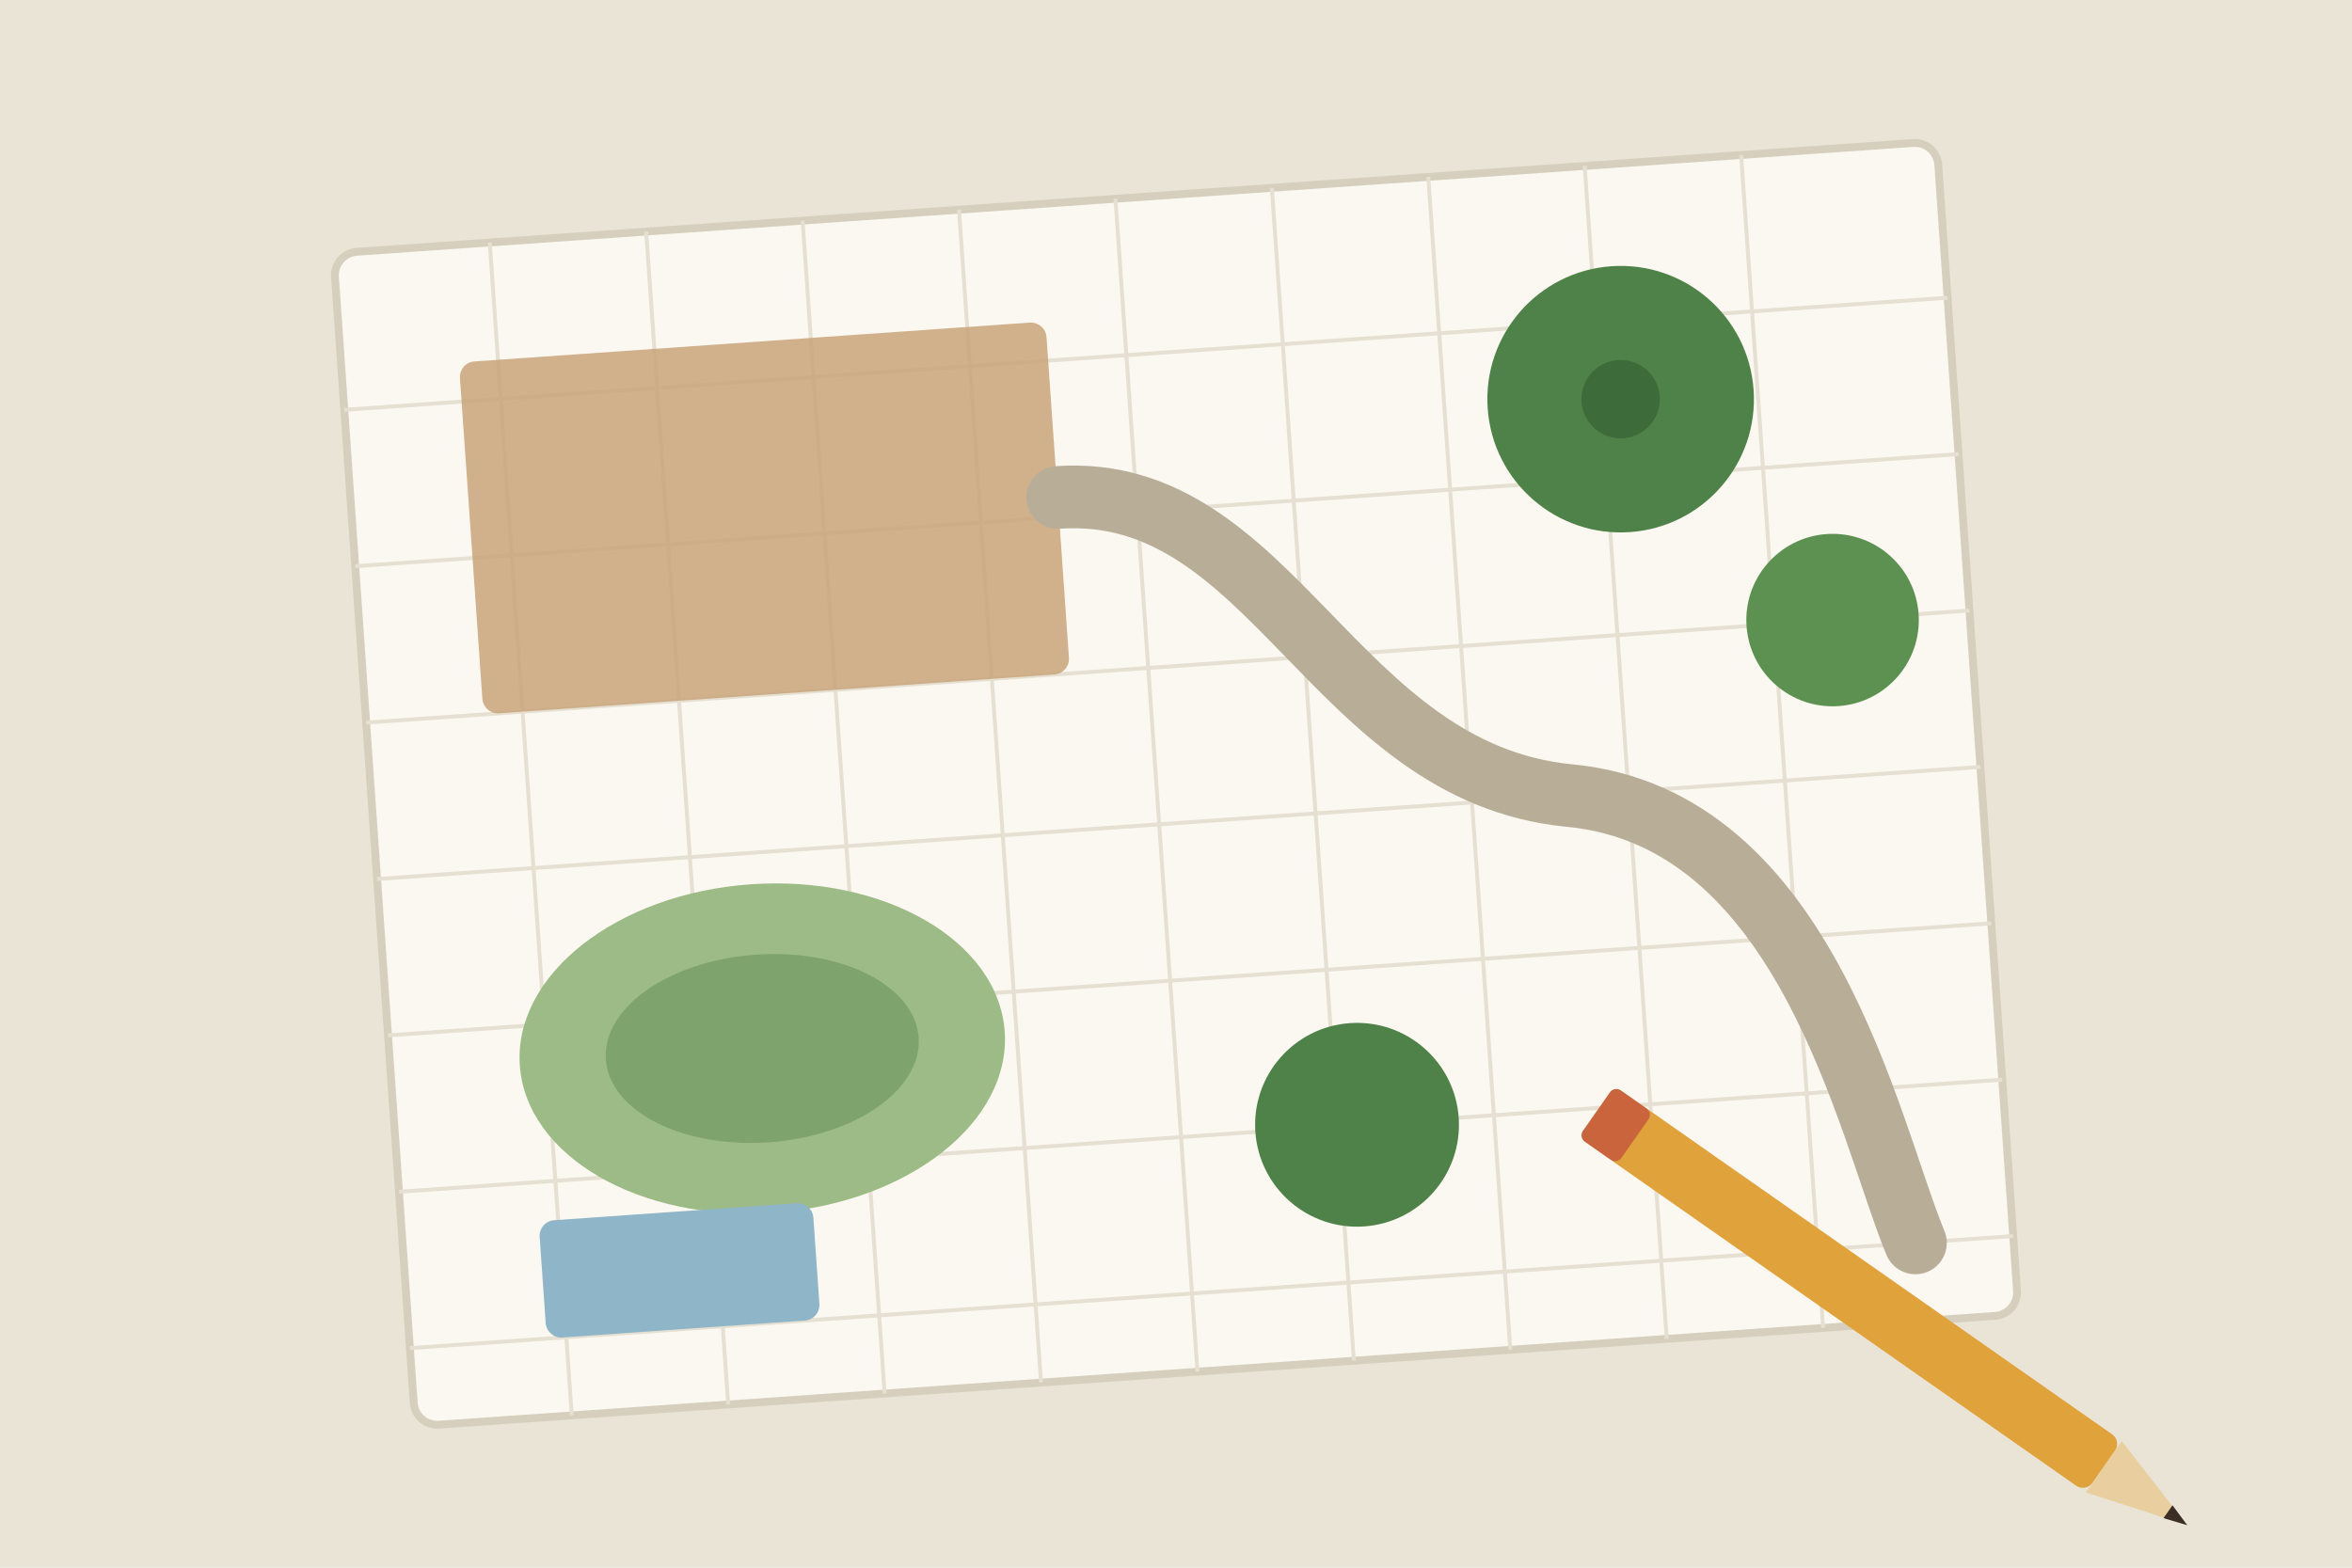
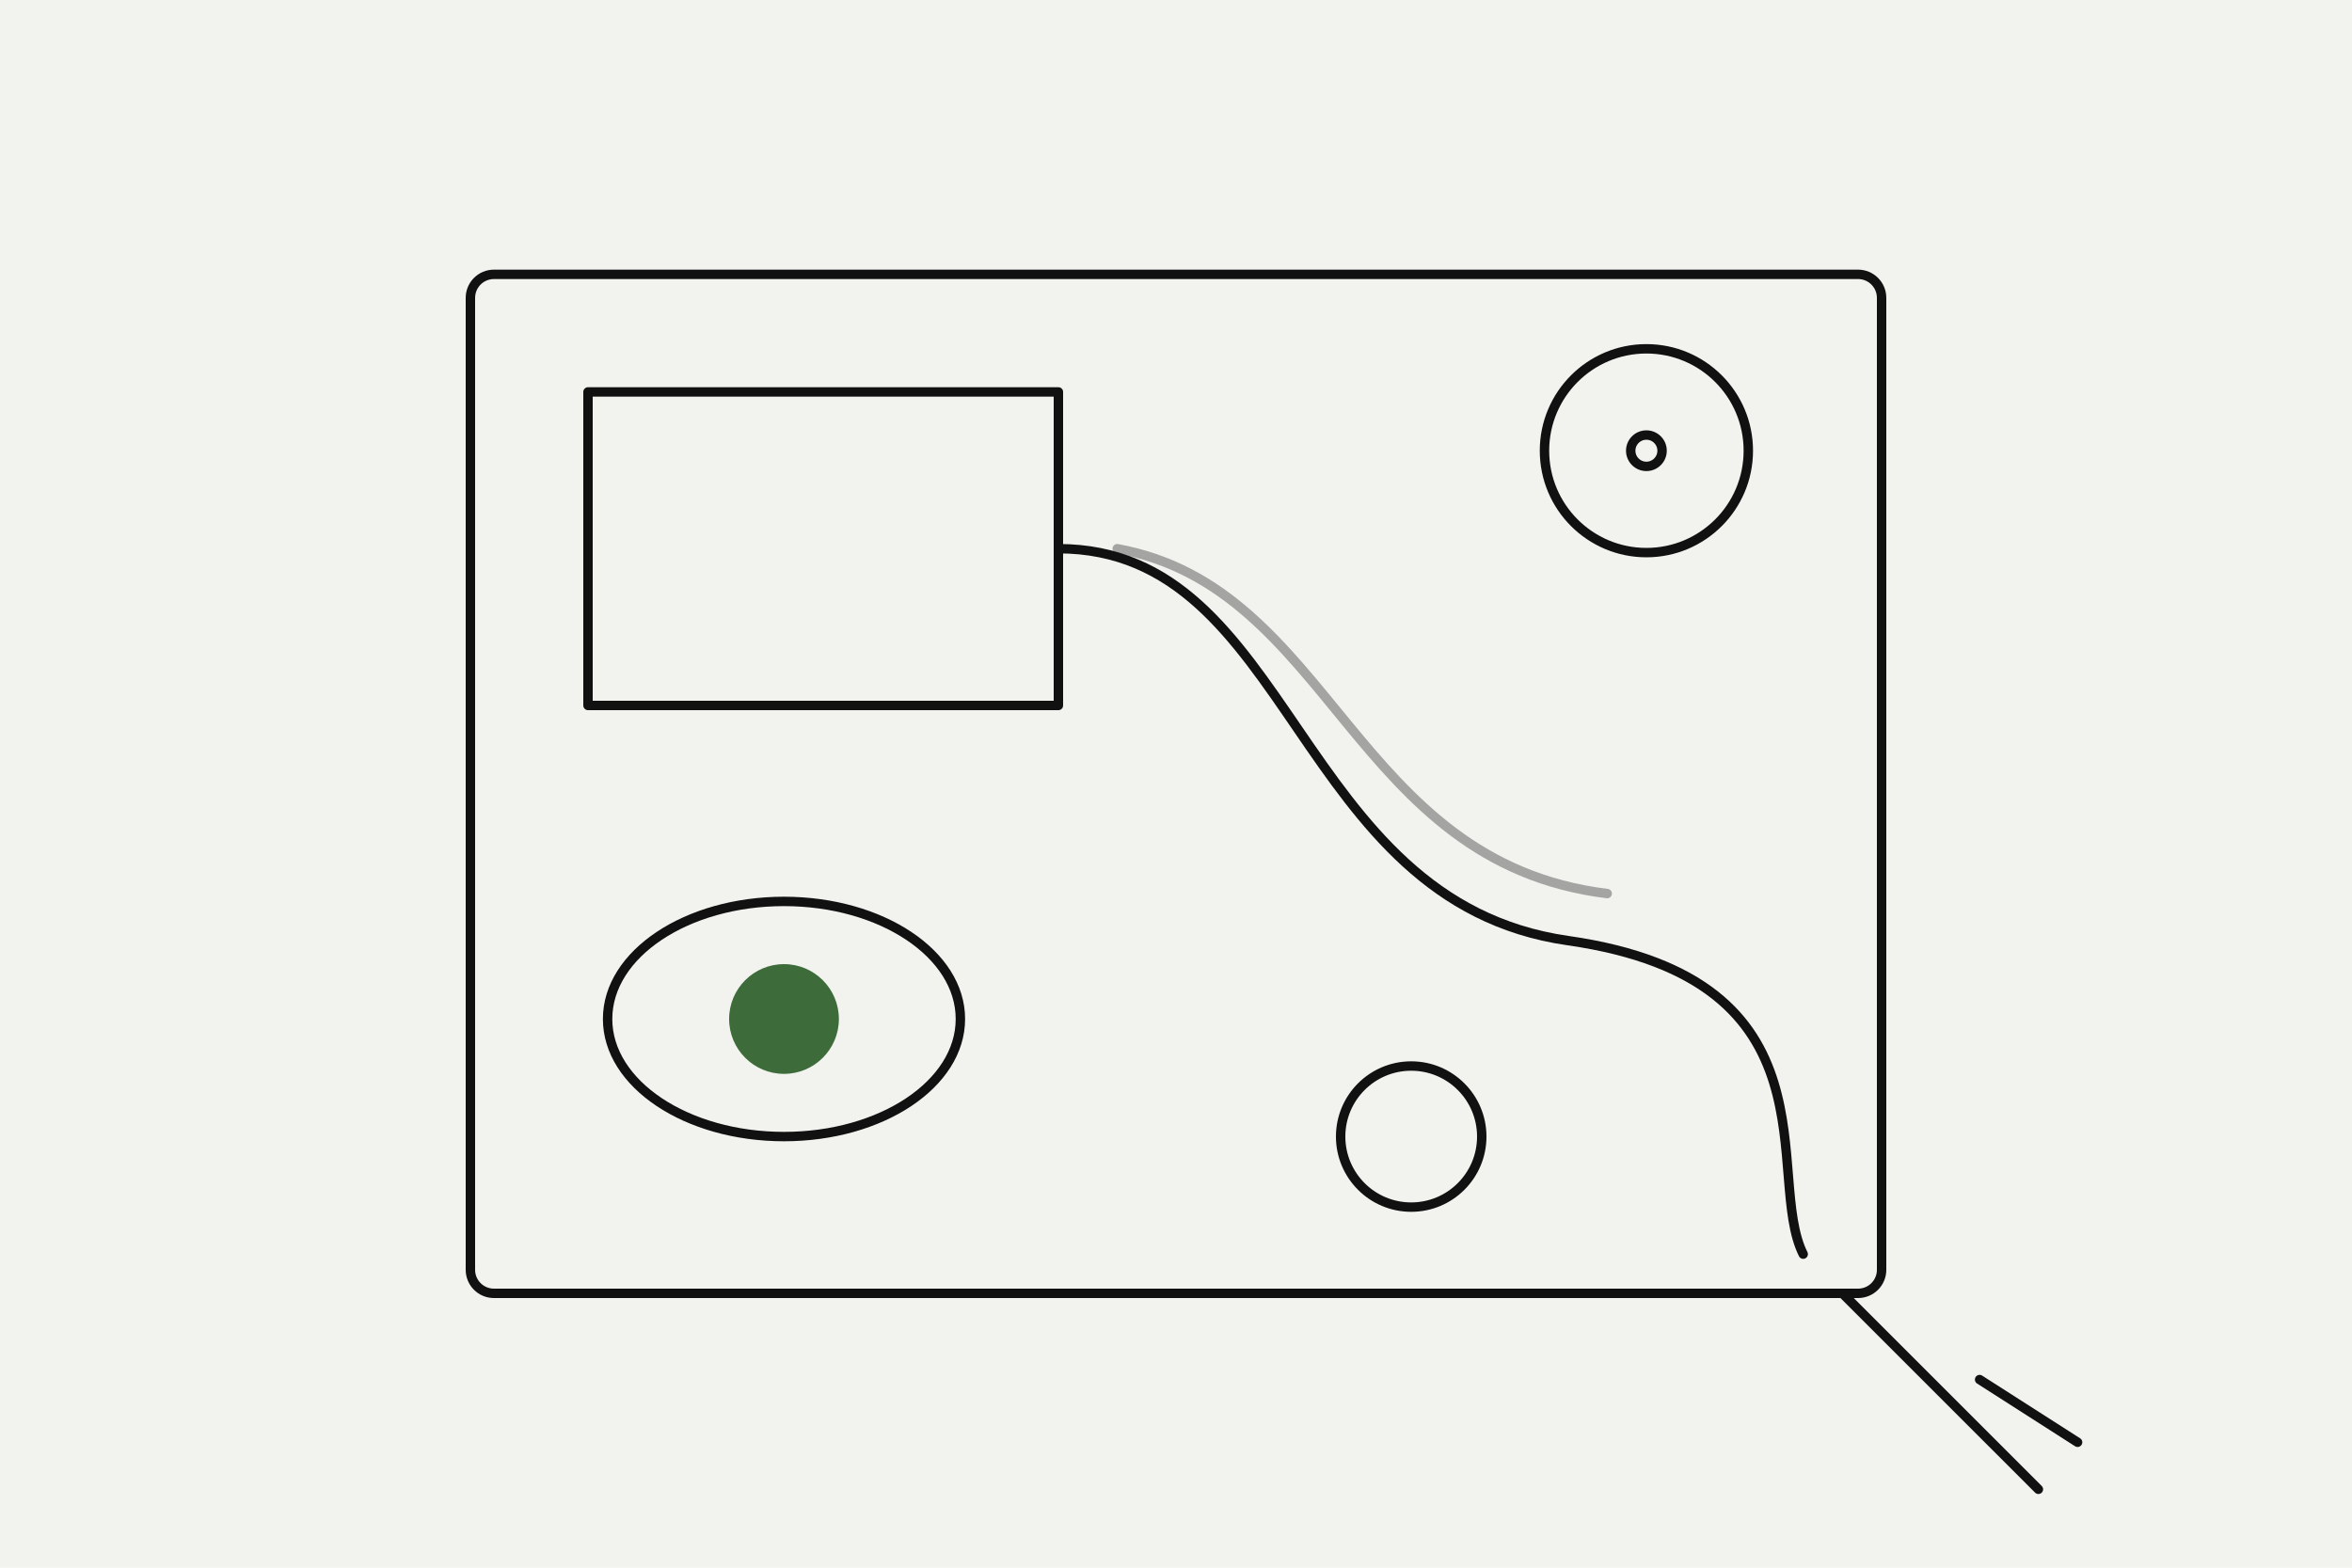
<svg xmlns="http://www.w3.org/2000/svg" viewBox="0 0 600 400" role="img" aria-label="Illustration: Gartenplan mit Wegen, Beeten und Bäumen">
-   <rect width="600" height="400" fill="#E9E4D6" />
-   <g transform="rotate(-4 300 200)">
-     <rect x="95" y="50" width="410" height="300" rx="6" fill="#FBF8F1" stroke="#D6CFBE" stroke-width="2" />
-     <g stroke="#E6E0D2" stroke-width="1">
-       <path d="M95 90 H505M95 130 H505M95 170 H505M95 210 H505M95 250 H505M95 290 H505M95 330 H505" />
-       <path d="M135 50 V350M175 50 V350M215 50 V350M255 50 V350M295 50 V350M335 50 V350M375 50 V350M415 50 V350M455 50 V350" />
-     </g>
-     <rect x="125" y="80" width="150" height="90" rx="4" fill="#C9A47A" opacity=".85" />
-     <path d="M275 125 C330 125 340 200 400 210 S470 300 480 330" fill="none" stroke="#B8AE98" stroke-width="16" stroke-linecap="round" />
-     <ellipse cx="190" cy="260" rx="62" ry="42" fill="#9DBB86" />
-     <ellipse cx="190" cy="260" rx="40" ry="24" fill="#7FA36C" />
-     <circle cx="420" cy="110" r="34" fill="#4F8248" />
-     <circle cx="420" cy="110" r="10" fill="#3E6B3A" />
-     <circle cx="470" cy="170" r="22" fill="#5C9152" />
-     <circle cx="340" cy="290" r="26" fill="#4F8248" />
-     <rect x="130" y="300" width="70" height="30" rx="4" fill="#8FB5C9" />
+   <rect width="600" height="400" fill="#F2F2EF" />
+   <g fill="none" stroke="#111" stroke-width="2.4" stroke-linecap="round" stroke-linejoin="round">
+     <rect x="120" y="70" width="360" height="260" rx="6" />
+     <rect x="150" y="100" width="120" height="80" />
+     <path d="M270 140 C330 140 330 230 400 240 S450 300 460 320" />
+     <path d="M285 140 C340 150 345 220 410 228" opacity=".35" />
+     <ellipse cx="200" cy="260" rx="45" ry="30" />
+     <circle cx="420" cy="115" r="26" />
+     <circle cx="420" cy="115" r="4" />
+     <circle cx="360" cy="290" r="18" />
+     <path d="M470 330 L520 380" />
+     <path d="M505 352 L530 368" />
  </g>
-   <g transform="rotate(35 470 330)">
-     <rect x="400" y="320" width="150" height="16" rx="3" fill="#E0A23B" />
-     <path d="M550 320 l26 8 -26 8z" fill="#E9CFA0" />
-     <path d="M570 326 l6 2 -6 2z" fill="#3A2E25" />
-     <rect x="392" y="320" width="12" height="16" rx="2" fill="#C9643C" />
-   </g>
+   <circle cx="200" cy="260" r="14" fill="#3E6B3A" />
</svg>
